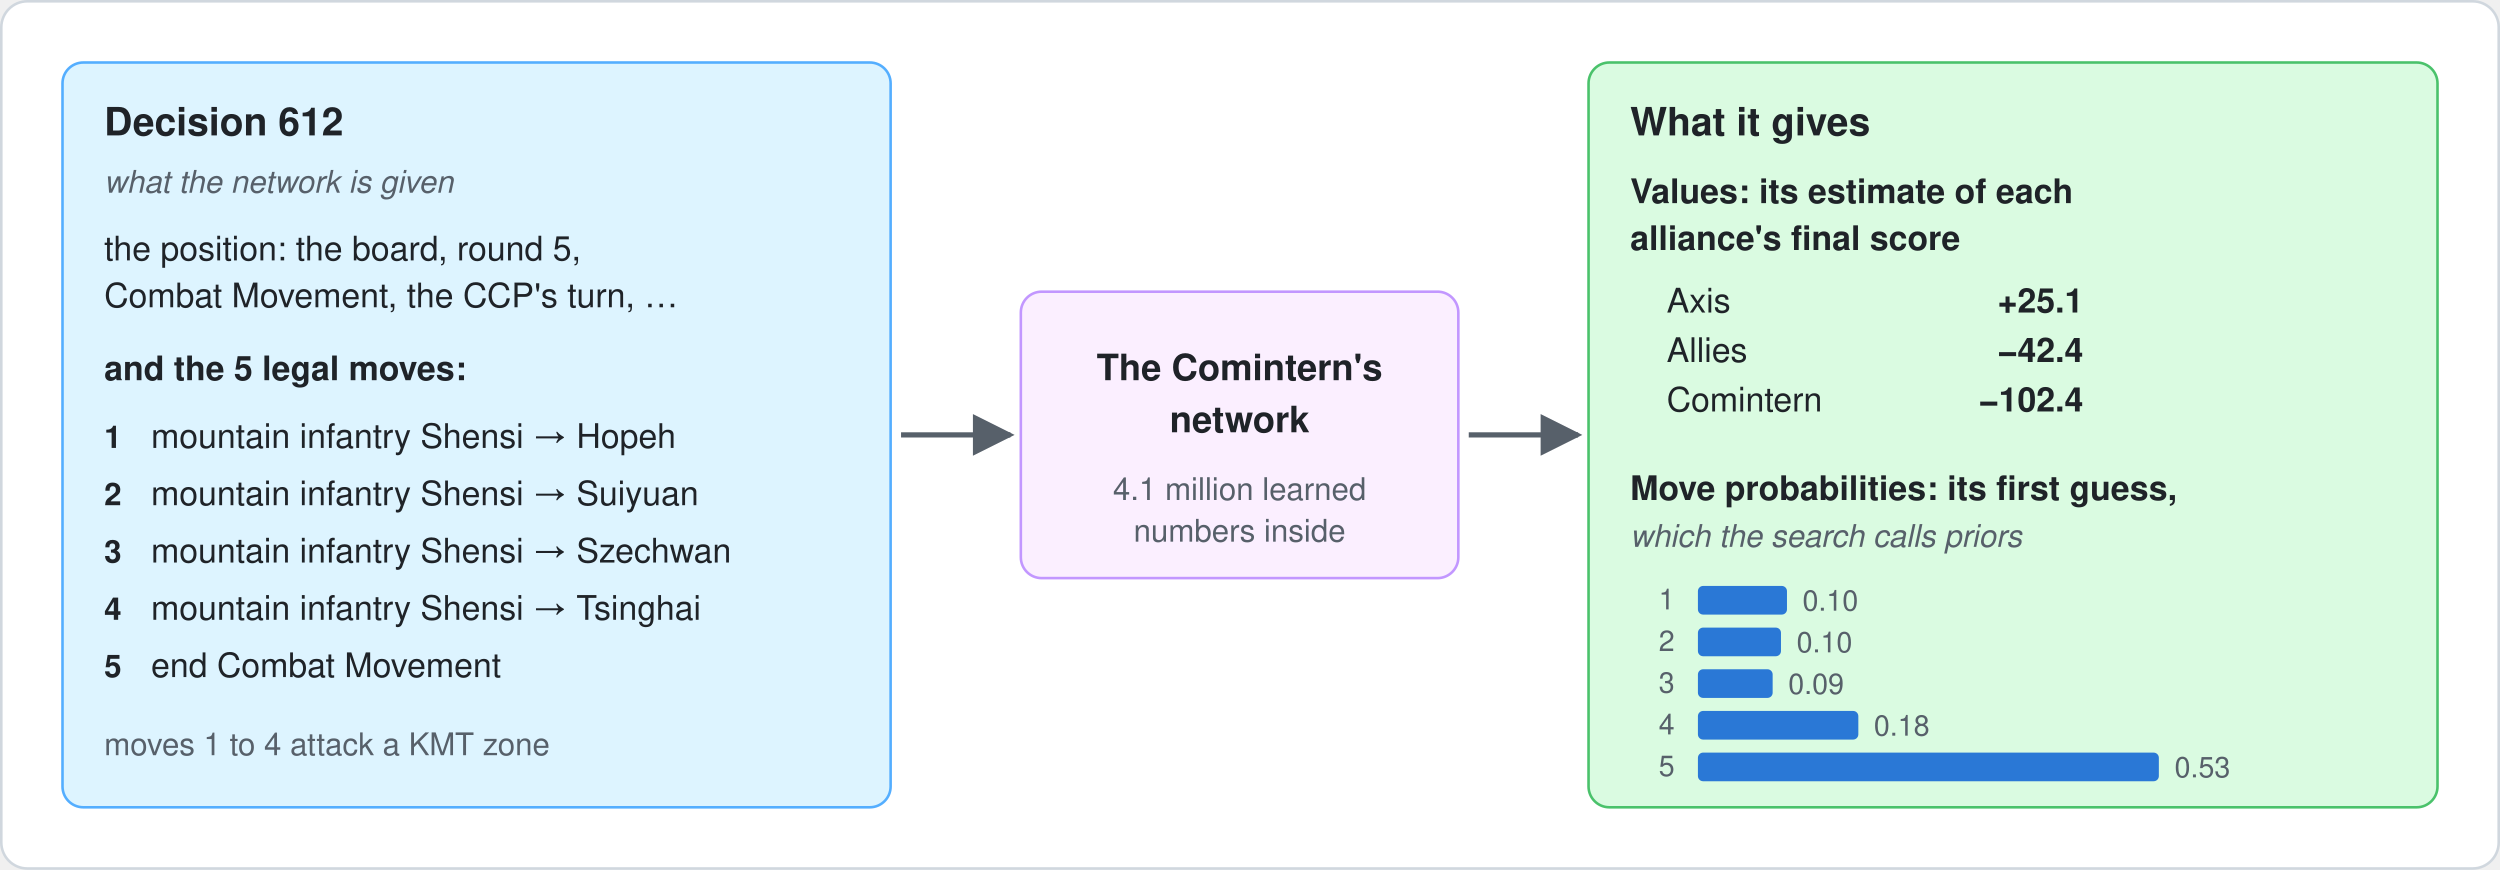
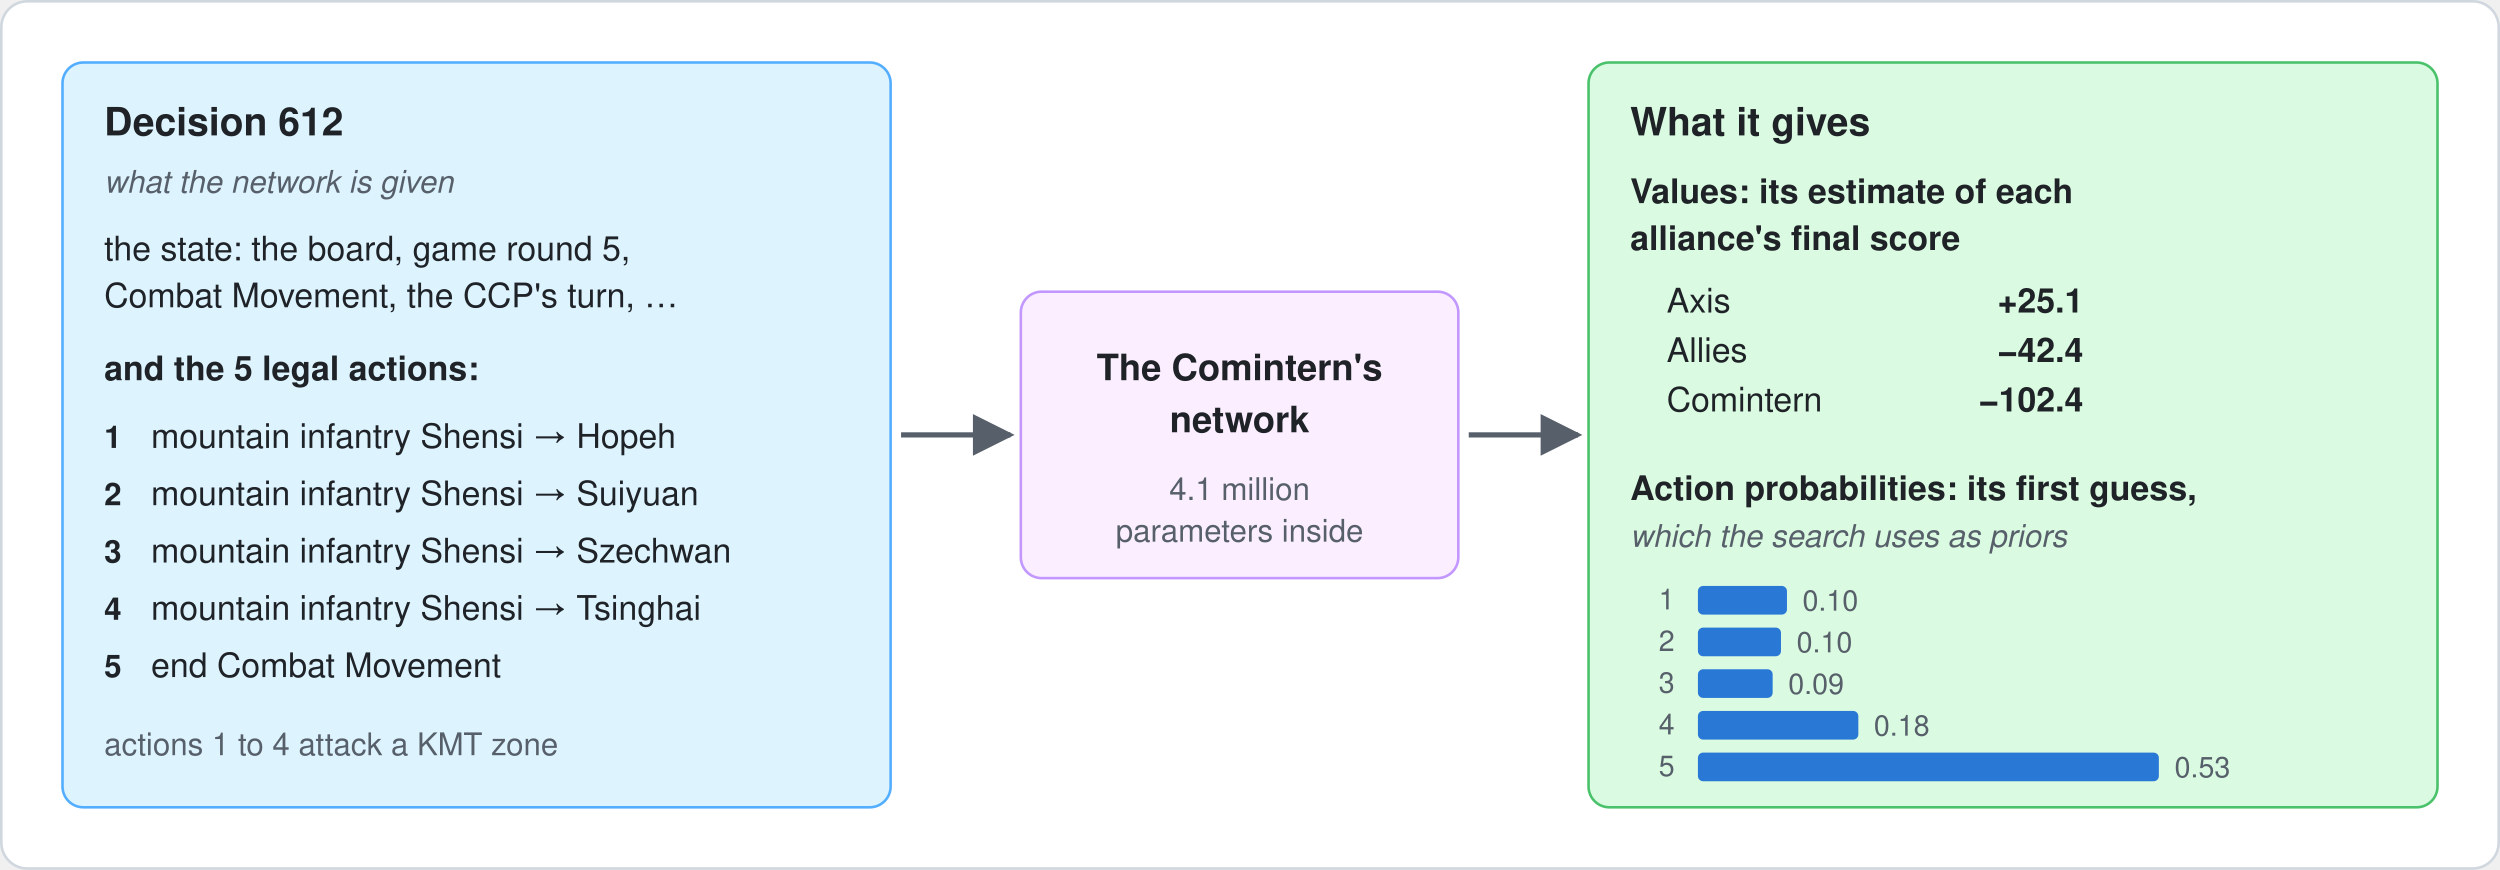
<svg xmlns="http://www.w3.org/2000/svg" width="960" height="334" viewBox="0 0 960 334" role="img" aria-labelledby="title desc">
  <defs>
    <marker id="arrow" viewBox="0 0 10 10" refX="9" refY="5" markerWidth="8" markerHeight="8" orient="auto-start-reverse">
      <path d="M 0 0 L 10 5 L 0 10 z" fill="#57606a" />
    </marker>
    <style>
      text { font-family: -apple-system, BlinkMacSystemFont, "Segoe UI", Helvetica, Arial, sans-serif; fill: #1f2328; }
      .title { font-size: 15px; font-weight: 600; }
      .head { font-size: 14px; font-weight: 600; }
      .sub { font-size: 12px; fill: #57606a; font-style: italic; }
      .body { font-size: 13px; }
      .bold { font-weight: 600; }
      .label { font-size: 12px; fill: #57606a; }
      .small { font-size: 11px; fill: #57606a; }
      .mono { font-family: ui-monospace, SFMono-Regular, Menlo, Consolas, monospace; font-size: 11.5px; }
      .num { font-size: 12px; font-weight: 600; }
      .zero { font-size: 12px; fill: #8c959f; }
    </style>
  </defs>
  <rect x="0.5" y="0.5" width="959" height="333" rx="10" fill="#ffffff" stroke="#d0d7de" />
  <rect x="24" y="24" width="318" height="286" rx="8" fill="#ddf4ff" stroke="#54aeff" />
  <text class="title" x="40" y="52">Decision 612</text>
  <text class="sub" x="40" y="74">what the network is given</text>
-   <text class="body" x="40" y="100">the position: the board, round 5,</text>
+   <text class="body" x="40" y="100">the state: the board, game round 5,</text>
  <text class="body" x="40" y="118">Combat Movement, the CCP's turn, …</text>
-   <text class="body bold" x="40" y="146">and the 5 legal moves:</text>
+   <text class="body bold" x="40" y="146">and the 5 legal actions:</text>
  <text class="num" x="40" y="172">1</text>
  <text class="body" x="58" y="172">mountain infantry Shensi → Hopeh</text>
  <text class="num" x="40" y="194">2</text>
  <text class="body" x="58" y="194">mountain infantry Shensi → Suiyuan</text>
  <text class="num" x="40" y="216">3</text>
  <text class="body" x="58" y="216">mountain infantry Shensi → Szechwan</text>
  <text class="num" x="40" y="238">4</text>
  <text class="body" x="58" y="238">mountain infantry Shensi → Tsinghai</text>
  <text class="num" x="40" y="260">5</text>
  <text class="body" x="58" y="260">end Combat Movement</text>
-   <text class="label" x="40" y="290">moves 1 to 4 attack a KMT zone</text>
+   <text class="label" x="40" y="290">actions 1 to 4 attack a KMT zone</text>
  <line x1="346" y1="167" x2="388" y2="167" stroke="#57606a" stroke-width="2" marker-end="url(#arrow)" />
  <rect x="392" y="112" width="168" height="110" rx="8" fill="#fbefff" stroke="#c297ff" />
  <text class="head" x="476" y="146" text-anchor="middle">The Comintern's</text>
  <text class="head" x="476" y="166" text-anchor="middle">network</text>
-   <text class="label" x="476" y="192" text-anchor="middle">4.1 million learned</text>
-   <text class="label" x="476" y="208" text-anchor="middle">numbers inside</text>
+   <text class="label" x="476" y="192" text-anchor="middle">4.1 million</text>
+   <text class="label" x="476" y="208" text-anchor="middle">parameters inside</text>
  <line x1="564" y1="167" x2="606" y2="167" stroke="#57606a" stroke-width="2" marker-end="url(#arrow)" />
  <rect x="610" y="24" width="326" height="286" rx="8" fill="#dafbe1" stroke="#4ac26b" />
  <text class="title" x="626" y="52">What it gives</text>
  <text class="body bold" x="626" y="78">Values: its estimate of each</text>
  <text class="body bold" x="626" y="96">alliance's final score</text>
  <text class="body" x="640" y="120">Axis</text>
  <text class="body bold" x="800" y="120" text-anchor="end">+25.1</text>
  <text class="body" x="640" y="139">Allies</text>
  <text class="body bold" x="800" y="139" text-anchor="end">−42.4</text>
  <text class="body" x="640" y="158">Comintern</text>
  <text class="body bold" x="800" y="158" text-anchor="end">−102.4</text>
-   <text class="body bold" x="626" y="192">Move probabilities: its first guess,</text>
-   <text class="sub" x="626" y="210">which the search calls priors</text>
+   <text class="body bold" x="626" y="192">Action probabilities: its first guess,</text>
+   <text class="sub" x="626" y="210">which the search uses as priors</text>
  <text class="small" x="640" y="234" text-anchor="middle">1</text>
  <rect x="652" y="225" width="34.2" height="11" rx="2" fill="#2a78d6" />
  <text class="small" x="692.157" y="234.5">0.10</text>
  <text class="small" x="640" y="250" text-anchor="middle">2</text>
  <rect x="652" y="241" width="31.9" height="11" rx="2" fill="#2a78d6" />
  <text class="small" x="689.898" y="250.5">0.10</text>
  <text class="small" x="640" y="266" text-anchor="middle">3</text>
  <rect x="652" y="257" width="28.7" height="11" rx="2" fill="#2a78d6" />
  <text class="small" x="686.687" y="266.5">0.09</text>
  <text class="small" x="640" y="282" text-anchor="middle">4</text>
  <rect x="652" y="273" width="61.6" height="11" rx="2" fill="#2a78d6" />
  <text class="small" x="719.566" y="282.5">0.18</text>
  <text class="small" x="640" y="298" text-anchor="middle">5</text>
  <rect x="652" y="289" width="177.0" height="11" rx="2" fill="#2a78d6" />
  <text class="small" x="835.026" y="298.5">0.53</text>
</svg>
